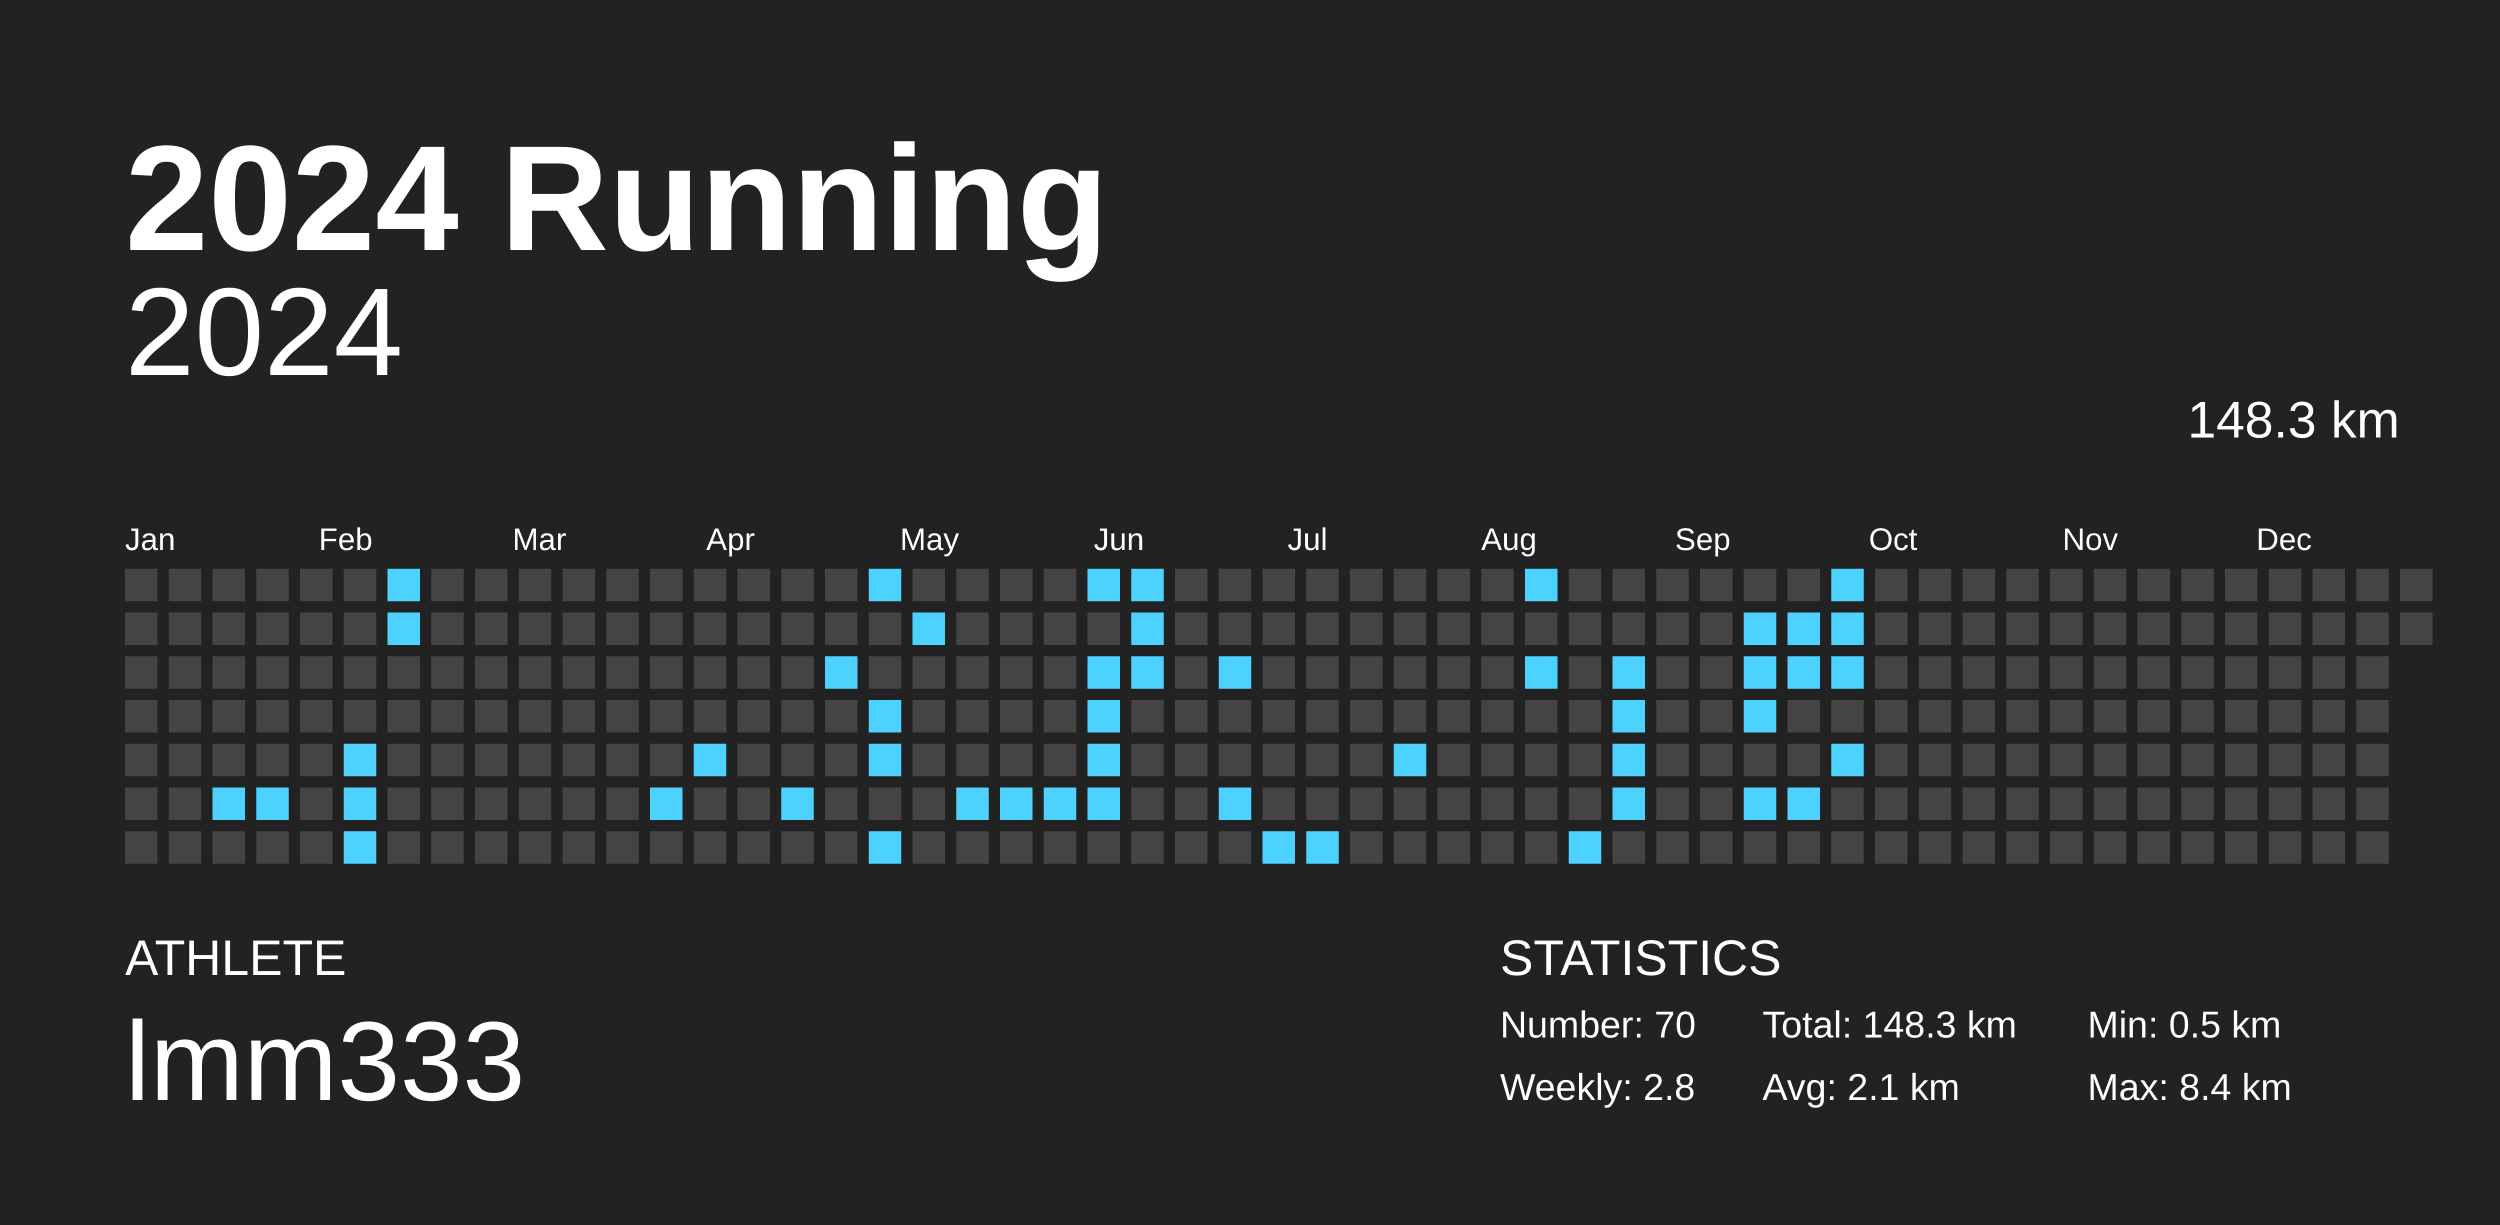
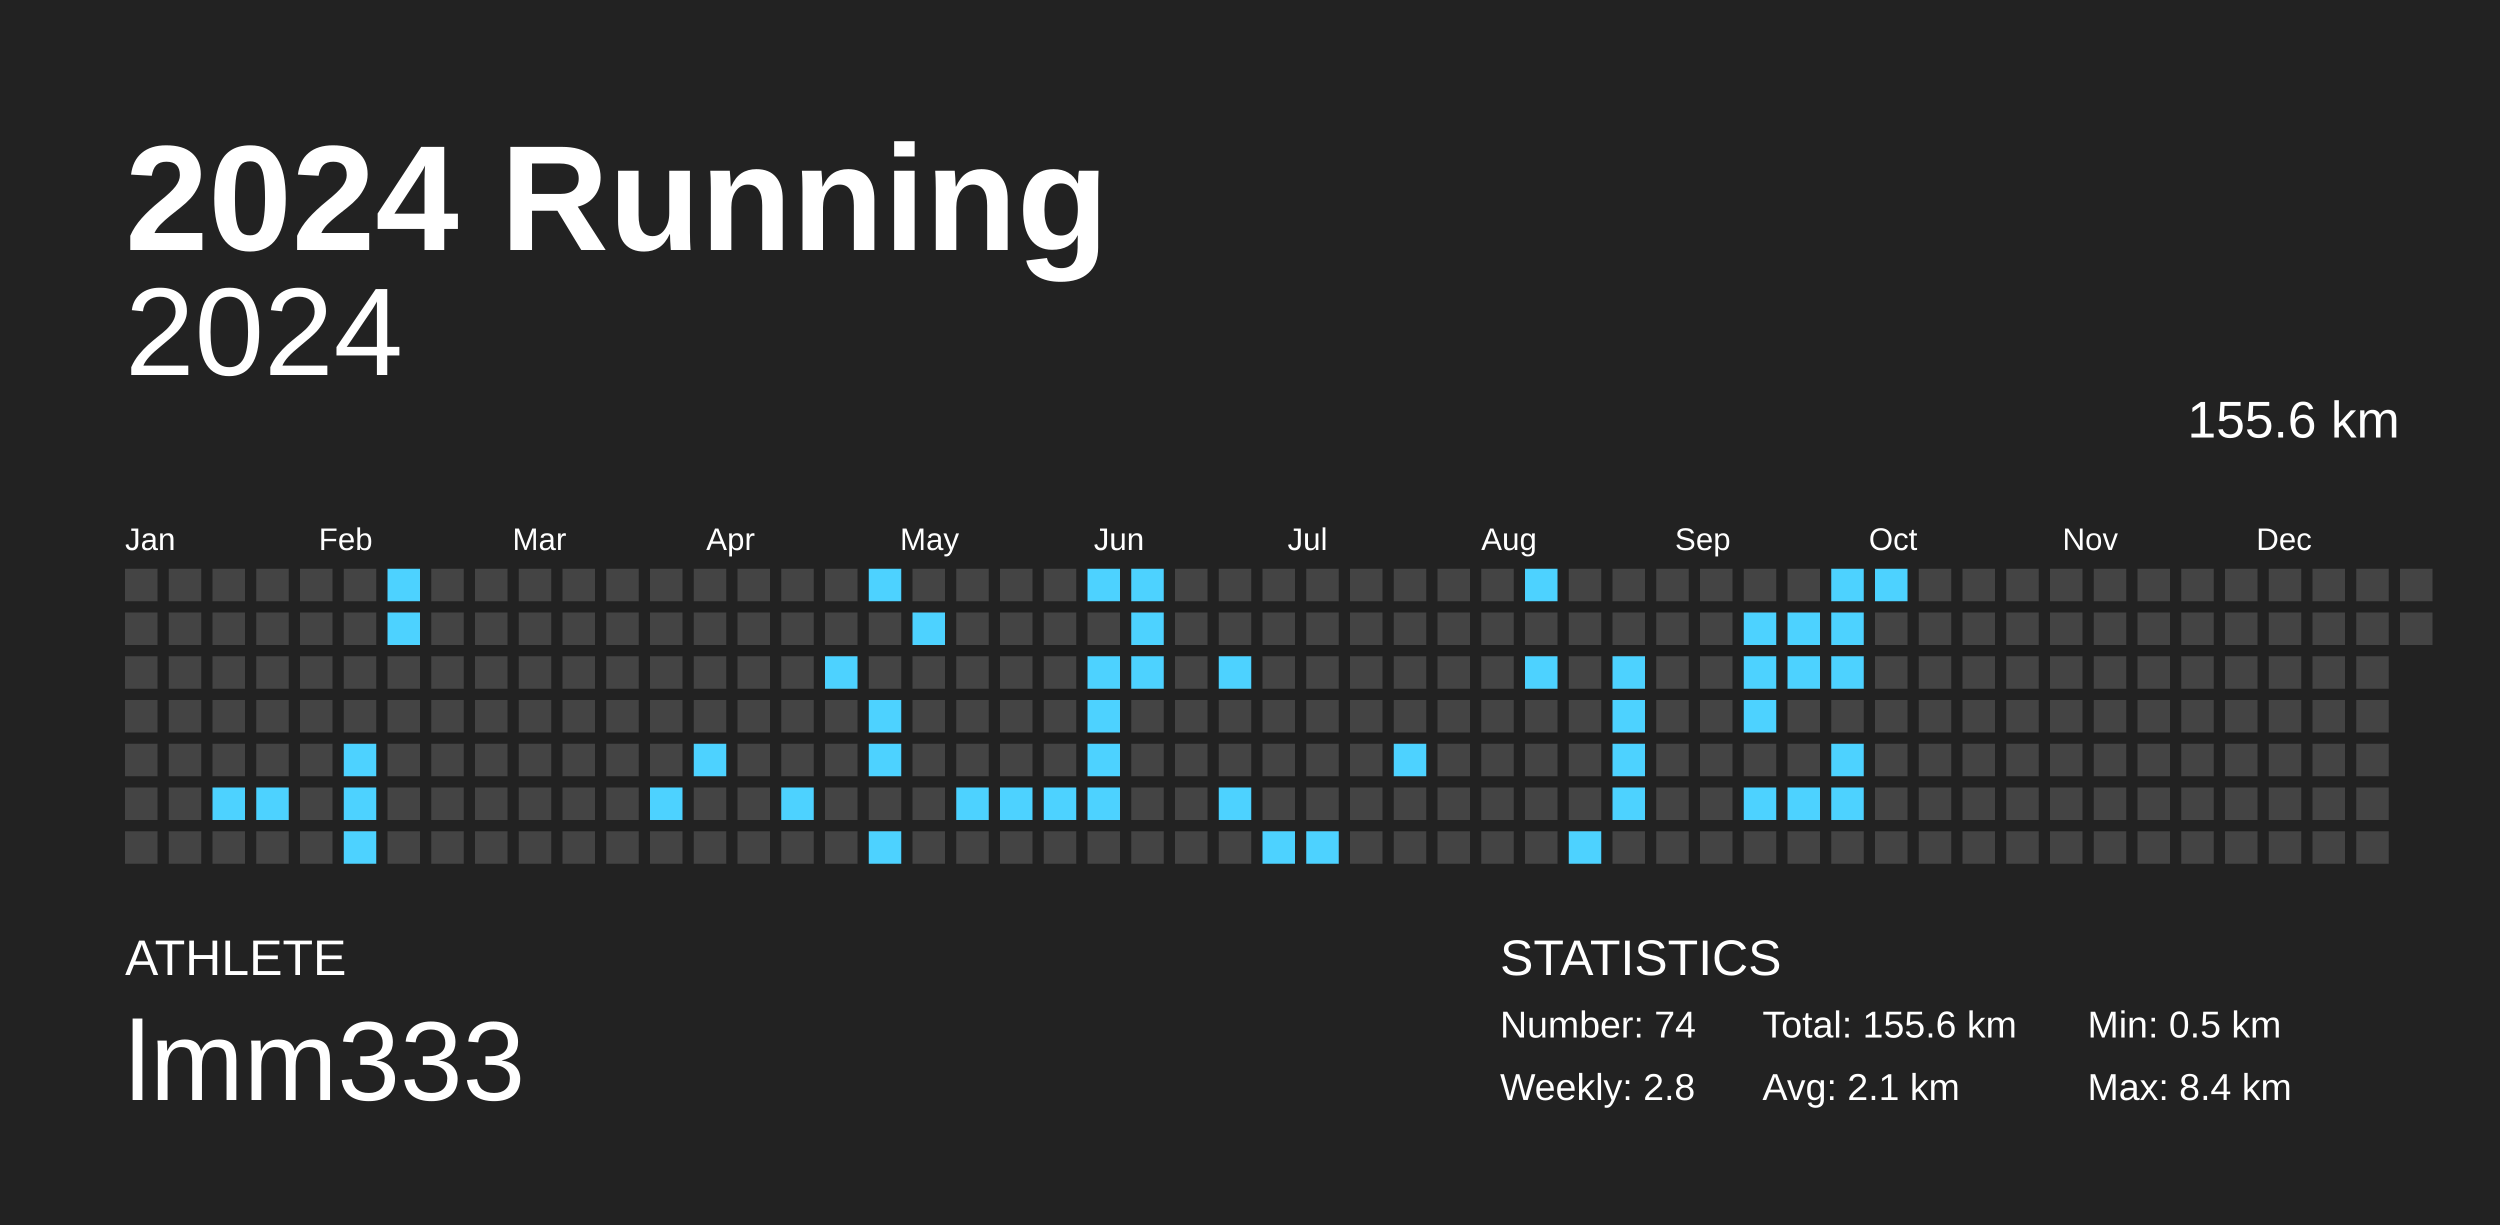
<svg xmlns="http://www.w3.org/2000/svg" baseProfile="full" height="98mm" version="1.1" viewBox="0,0,200,98" width="200mm">
  <defs />
  <rect fill="#222222" height="98" width="200" x="0" y="0" />
  <text fill="#FFFFFF" style="font-size:12px; font-family:Arial; font-weight:bold;" x="10" y="20">2024 Running</text>
  <text fill="#FFFFFF" style="font-size:4px; font-family:Arial" x="10" y="78">ATHLETE</text>
  <text fill="#FFFFFF" style="font-size:9px; font-family:Arial" x="10" y="88">lmm333</text>
  <text fill="#FFFFFF" style="font-size:4px; font-family:Arial" x="120" y="78">STATISTICS</text>
-   <text fill="#FFFFFF" style="font-size:3px; font-family:Arial" x="120" y="83">Number: 70</text>
+   <text fill="#FFFFFF" style="font-size:3px; font-family:Arial" x="120" y="83">Number: 74</text>
  <text fill="#FFFFFF" style="font-size:3px; font-family:Arial" x="120" y="88">Weekly: 2.8</text>
-   <text fill="#FFFFFF" style="font-size:3px; font-family:Arial" x="141" y="83">Total: 148.3 km</text>
+   <text fill="#FFFFFF" style="font-size:3px; font-family:Arial" x="141" y="83">Total: 155.6 km</text>
  <text fill="#FFFFFF" style="font-size:3px; font-family:Arial" x="141" y="88">Avg: 2.1 km</text>
  <text fill="#FFFFFF" style="font-size:3px; font-family:Arial" x="167" y="83">Min: 0.5 km</text>
  <text fill="#FFFFFF" style="font-size:3px; font-family:Arial" x="167" y="88">Max: 8.4 km</text>
  <text alignment-baseline="hanging" fill="#FFFFFF" style="font-size:10.0px; font-family:Arial;" x="10" y="30">2024</text>
-   <text alignment-baseline="hanging" fill="#FFFFFF" style="font-size:4.125px; font-family:Arial;" x="175" y="35">148.3 km</text>
+   <text alignment-baseline="hanging" fill="#FFFFFF" style="font-size:4.125px; font-family:Arial;" x="175" y="35">155.6 km</text>
  <text fill="#FFFFFF" style="font-size:2.5px; font-family:Arial" x="10.0" y="44">Jan</text>
  <text fill="#FFFFFF" style="font-size:2.5px; font-family:Arial" x="25.5" y="44">Feb</text>
  <text fill="#FFFFFF" style="font-size:2.5px; font-family:Arial" x="41.0" y="44">Mar</text>
  <text fill="#FFFFFF" style="font-size:2.5px; font-family:Arial" x="56.5" y="44">Apr</text>
  <text fill="#FFFFFF" style="font-size:2.5px; font-family:Arial" x="72.0" y="44">May</text>
  <text fill="#FFFFFF" style="font-size:2.5px; font-family:Arial" x="87.5" y="44">Jun</text>
  <text fill="#FFFFFF" style="font-size:2.5px; font-family:Arial" x="103.0" y="44">Jul</text>
  <text fill="#FFFFFF" style="font-size:2.5px; font-family:Arial" x="118.5" y="44">Aug</text>
  <text fill="#FFFFFF" style="font-size:2.5px; font-family:Arial" x="134.0" y="44">Sep</text>
  <text fill="#FFFFFF" style="font-size:2.5px; font-family:Arial" x="149.5" y="44">Oct</text>
  <text fill="#FFFFFF" style="font-size:2.5px; font-family:Arial" x="165.0" y="44">Nov</text>
  <text fill="#FFFFFF" style="font-size:2.5px; font-family:Arial" x="180.5" y="44">Dec</text>
  <rect fill="#444444" height="2.6" width="2.6" x="10.0" y="45.5" />
  <rect fill="#444444" height="2.6" width="2.6" x="10.0" y="49.0" />
  <rect fill="#444444" height="2.6" width="2.6" x="10.0" y="52.5" />
  <rect fill="#444444" height="2.6" width="2.6" x="10.0" y="56.0" />
  <rect fill="#444444" height="2.6" width="2.6" x="10.0" y="59.5" />
  <rect fill="#444444" height="2.6" width="2.6" x="10.0" y="63.0" />
  <rect fill="#444444" height="2.6" width="2.6" x="10.0" y="66.5" />
  <rect fill="#444444" height="2.6" width="2.6" x="13.5" y="45.5" />
  <rect fill="#444444" height="2.6" width="2.6" x="13.5" y="49.0" />
  <rect fill="#444444" height="2.6" width="2.6" x="13.5" y="52.5" />
  <rect fill="#444444" height="2.6" width="2.6" x="13.5" y="56.0" />
  <rect fill="#444444" height="2.6" width="2.6" x="13.5" y="59.5" />
  <rect fill="#444444" height="2.6" width="2.6" x="13.5" y="63.0" />
  <rect fill="#444444" height="2.6" width="2.6" x="13.5" y="66.5" />
  <rect fill="#444444" height="2.6" width="2.6" x="17.0" y="45.5" />
  <rect fill="#444444" height="2.6" width="2.6" x="17.0" y="49.0" />
  <rect fill="#444444" height="2.6" width="2.6" x="17.0" y="52.5" />
  <rect fill="#444444" height="2.6" width="2.6" x="17.0" y="56.0" />
  <rect fill="#444444" height="2.6" width="2.6" x="17.0" y="59.5" />
  <rect fill="#4dd2ff" height="2.6" width="2.6" x="17.0" y="63.0" />
  <rect fill="#444444" height="2.6" width="2.6" x="17.0" y="66.5" />
  <rect fill="#444444" height="2.6" width="2.6" x="20.5" y="45.5" />
  <rect fill="#444444" height="2.6" width="2.6" x="20.5" y="49.0" />
  <rect fill="#444444" height="2.6" width="2.6" x="20.5" y="52.5" />
  <rect fill="#444444" height="2.6" width="2.6" x="20.5" y="56.0" />
  <rect fill="#444444" height="2.6" width="2.6" x="20.5" y="59.5" />
  <rect fill="#4dd2ff" height="2.6" width="2.6" x="20.5" y="63.0" />
  <rect fill="#444444" height="2.6" width="2.6" x="20.5" y="66.5" />
  <rect fill="#444444" height="2.6" width="2.6" x="24.0" y="45.5" />
  <rect fill="#444444" height="2.6" width="2.6" x="24.0" y="49.0" />
  <rect fill="#444444" height="2.6" width="2.6" x="24.0" y="52.5" />
  <rect fill="#444444" height="2.6" width="2.6" x="24.0" y="56.0" />
  <rect fill="#444444" height="2.6" width="2.6" x="24.0" y="59.5" />
  <rect fill="#444444" height="2.6" width="2.6" x="24.0" y="63.0" />
  <rect fill="#444444" height="2.6" width="2.6" x="24.0" y="66.5" />
  <rect fill="#444444" height="2.6" width="2.6" x="27.5" y="45.5" />
  <rect fill="#444444" height="2.6" width="2.6" x="27.5" y="49.0" />
  <rect fill="#444444" height="2.6" width="2.6" x="27.5" y="52.5" />
  <rect fill="#444444" height="2.6" width="2.6" x="27.5" y="56.0" />
  <rect fill="#4dd2ff" height="2.6" width="2.6" x="27.5" y="59.5" />
  <rect fill="#4dd2ff" height="2.6" width="2.6" x="27.5" y="63.0" />
  <rect fill="#4dd2ff" height="2.6" width="2.6" x="27.5" y="66.5" />
  <rect fill="#4dd2ff" height="2.6" width="2.6" x="31.0" y="45.5" />
  <rect fill="#4dd2ff" height="2.6" width="2.6" x="31.0" y="49.0" />
  <rect fill="#444444" height="2.6" width="2.6" x="31.0" y="52.5" />
  <rect fill="#444444" height="2.6" width="2.6" x="31.0" y="56.0" />
  <rect fill="#444444" height="2.6" width="2.6" x="31.0" y="59.5" />
  <rect fill="#444444" height="2.6" width="2.6" x="31.0" y="63.0" />
  <rect fill="#444444" height="2.6" width="2.6" x="31.0" y="66.5" />
  <rect fill="#444444" height="2.6" width="2.6" x="34.5" y="45.5" />
  <rect fill="#444444" height="2.6" width="2.6" x="34.5" y="49.0" />
  <rect fill="#444444" height="2.6" width="2.6" x="34.5" y="52.5" />
  <rect fill="#444444" height="2.6" width="2.6" x="34.5" y="56.0" />
  <rect fill="#444444" height="2.6" width="2.6" x="34.5" y="59.5" />
  <rect fill="#444444" height="2.6" width="2.6" x="34.5" y="63.0" />
  <rect fill="#444444" height="2.6" width="2.6" x="34.5" y="66.5" />
  <rect fill="#444444" height="2.6" width="2.6" x="38.0" y="45.5" />
  <rect fill="#444444" height="2.6" width="2.6" x="38.0" y="49.0" />
  <rect fill="#444444" height="2.6" width="2.6" x="38.0" y="52.5" />
  <rect fill="#444444" height="2.6" width="2.6" x="38.0" y="56.0" />
  <rect fill="#444444" height="2.6" width="2.6" x="38.0" y="59.5" />
  <rect fill="#444444" height="2.6" width="2.6" x="38.0" y="63.0" />
  <rect fill="#444444" height="2.6" width="2.6" x="38.0" y="66.5" />
  <rect fill="#444444" height="2.6" width="2.6" x="41.5" y="45.5" />
  <rect fill="#444444" height="2.6" width="2.6" x="41.5" y="49.0" />
  <rect fill="#444444" height="2.6" width="2.6" x="41.5" y="52.5" />
  <rect fill="#444444" height="2.6" width="2.6" x="41.5" y="56.0" />
  <rect fill="#444444" height="2.6" width="2.6" x="41.5" y="59.5" />
  <rect fill="#444444" height="2.6" width="2.6" x="41.5" y="63.0" />
  <rect fill="#444444" height="2.6" width="2.6" x="41.5" y="66.5" />
  <rect fill="#444444" height="2.6" width="2.6" x="45.0" y="45.5" />
  <rect fill="#444444" height="2.6" width="2.6" x="45.0" y="49.0" />
  <rect fill="#444444" height="2.6" width="2.6" x="45.0" y="52.5" />
  <rect fill="#444444" height="2.6" width="2.6" x="45.0" y="56.0" />
  <rect fill="#444444" height="2.6" width="2.6" x="45.0" y="59.5" />
  <rect fill="#444444" height="2.6" width="2.6" x="45.0" y="63.0" />
  <rect fill="#444444" height="2.6" width="2.6" x="45.0" y="66.5" />
  <rect fill="#444444" height="2.6" width="2.6" x="48.5" y="45.5" />
  <rect fill="#444444" height="2.6" width="2.6" x="48.5" y="49.0" />
  <rect fill="#444444" height="2.6" width="2.6" x="48.5" y="52.5" />
  <rect fill="#444444" height="2.6" width="2.6" x="48.5" y="56.0" />
  <rect fill="#444444" height="2.6" width="2.6" x="48.5" y="59.5" />
  <rect fill="#444444" height="2.6" width="2.6" x="48.5" y="63.0" />
  <rect fill="#444444" height="2.6" width="2.6" x="48.5" y="66.5" />
  <rect fill="#444444" height="2.6" width="2.6" x="52.0" y="45.5" />
  <rect fill="#444444" height="2.6" width="2.6" x="52.0" y="49.0" />
  <rect fill="#444444" height="2.6" width="2.6" x="52.0" y="52.5" />
  <rect fill="#444444" height="2.6" width="2.6" x="52.0" y="56.0" />
  <rect fill="#444444" height="2.6" width="2.6" x="52.0" y="59.5" />
  <rect fill="#4dd2ff" height="2.6" width="2.6" x="52.0" y="63.0" />
  <rect fill="#444444" height="2.6" width="2.6" x="52.0" y="66.5" />
  <rect fill="#444444" height="2.6" width="2.6" x="55.5" y="45.5" />
  <rect fill="#444444" height="2.6" width="2.6" x="55.5" y="49.0" />
  <rect fill="#444444" height="2.6" width="2.6" x="55.5" y="52.5" />
  <rect fill="#444444" height="2.6" width="2.6" x="55.5" y="56.0" />
  <rect fill="#4dd2ff" height="2.6" width="2.6" x="55.5" y="59.5" />
  <rect fill="#444444" height="2.6" width="2.6" x="55.5" y="63.0" />
  <rect fill="#444444" height="2.6" width="2.6" x="55.5" y="66.5" />
  <rect fill="#444444" height="2.6" width="2.6" x="59.0" y="45.5" />
  <rect fill="#444444" height="2.6" width="2.6" x="59.0" y="49.0" />
  <rect fill="#444444" height="2.6" width="2.6" x="59.0" y="52.5" />
  <rect fill="#444444" height="2.6" width="2.6" x="59.0" y="56.0" />
  <rect fill="#444444" height="2.6" width="2.6" x="59.0" y="59.5" />
  <rect fill="#444444" height="2.6" width="2.6" x="59.0" y="63.0" />
  <rect fill="#444444" height="2.6" width="2.6" x="59.0" y="66.5" />
  <rect fill="#444444" height="2.6" width="2.6" x="62.5" y="45.5" />
  <rect fill="#444444" height="2.6" width="2.6" x="62.5" y="49.0" />
  <rect fill="#444444" height="2.6" width="2.6" x="62.5" y="52.5" />
  <rect fill="#444444" height="2.6" width="2.6" x="62.5" y="56.0" />
  <rect fill="#444444" height="2.6" width="2.6" x="62.5" y="59.5" />
  <rect fill="#4dd2ff" height="2.6" width="2.6" x="62.5" y="63.0" />
  <rect fill="#444444" height="2.6" width="2.6" x="62.5" y="66.5" />
  <rect fill="#444444" height="2.6" width="2.6" x="66.0" y="45.5" />
  <rect fill="#444444" height="2.6" width="2.6" x="66.0" y="49.0" />
  <rect fill="#4dd2ff" height="2.6" width="2.6" x="66.0" y="52.5" />
  <rect fill="#444444" height="2.6" width="2.6" x="66.0" y="56.0" />
  <rect fill="#444444" height="2.6" width="2.6" x="66.0" y="59.5" />
  <rect fill="#444444" height="2.6" width="2.6" x="66.0" y="63.0" />
  <rect fill="#444444" height="2.6" width="2.6" x="66.0" y="66.5" />
  <rect fill="#4dd2ff" height="2.6" width="2.6" x="69.5" y="45.5" />
  <rect fill="#444444" height="2.6" width="2.6" x="69.5" y="49.0" />
  <rect fill="#444444" height="2.6" width="2.6" x="69.5" y="52.5" />
  <rect fill="#4dd2ff" height="2.6" width="2.6" x="69.5" y="56.0" />
  <rect fill="#4dd2ff" height="2.6" width="2.6" x="69.5" y="59.5" />
  <rect fill="#444444" height="2.6" width="2.6" x="69.5" y="63.0" />
  <rect fill="#4dd2ff" height="2.6" width="2.6" x="69.5" y="66.5" />
  <rect fill="#444444" height="2.6" width="2.6" x="73.0" y="45.5" />
  <rect fill="#4dd2ff" height="2.6" width="2.6" x="73.0" y="49.0" />
  <rect fill="#444444" height="2.6" width="2.6" x="73.0" y="52.5" />
  <rect fill="#444444" height="2.6" width="2.6" x="73.0" y="56.0" />
  <rect fill="#444444" height="2.6" width="2.6" x="73.0" y="59.5" />
  <rect fill="#444444" height="2.6" width="2.6" x="73.0" y="63.0" />
  <rect fill="#444444" height="2.6" width="2.6" x="73.0" y="66.5" />
  <rect fill="#444444" height="2.6" width="2.6" x="76.5" y="45.5" />
  <rect fill="#444444" height="2.6" width="2.6" x="76.5" y="49.0" />
  <rect fill="#444444" height="2.6" width="2.6" x="76.5" y="52.5" />
  <rect fill="#444444" height="2.6" width="2.6" x="76.5" y="56.0" />
  <rect fill="#444444" height="2.6" width="2.6" x="76.5" y="59.5" />
  <rect fill="#4dd2ff" height="2.6" width="2.6" x="76.5" y="63.0" />
  <rect fill="#444444" height="2.6" width="2.6" x="76.5" y="66.5" />
  <rect fill="#444444" height="2.6" width="2.6" x="80.0" y="45.5" />
  <rect fill="#444444" height="2.6" width="2.6" x="80.0" y="49.0" />
  <rect fill="#444444" height="2.6" width="2.6" x="80.0" y="52.5" />
  <rect fill="#444444" height="2.6" width="2.6" x="80.0" y="56.0" />
  <rect fill="#444444" height="2.6" width="2.6" x="80.0" y="59.5" />
  <rect fill="#4dd2ff" height="2.6" width="2.6" x="80.0" y="63.0" />
  <rect fill="#444444" height="2.6" width="2.6" x="80.0" y="66.5" />
  <rect fill="#444444" height="2.6" width="2.6" x="83.5" y="45.5" />
  <rect fill="#444444" height="2.6" width="2.6" x="83.5" y="49.0" />
  <rect fill="#444444" height="2.6" width="2.6" x="83.5" y="52.5" />
  <rect fill="#444444" height="2.6" width="2.6" x="83.5" y="56.0" />
  <rect fill="#444444" height="2.6" width="2.6" x="83.5" y="59.5" />
  <rect fill="#4dd2ff" height="2.6" width="2.6" x="83.5" y="63.0" />
  <rect fill="#444444" height="2.6" width="2.6" x="83.5" y="66.5" />
  <rect fill="#4dd2ff" height="2.6" width="2.6" x="87.0" y="45.5" />
  <rect fill="#444444" height="2.6" width="2.6" x="87.0" y="49.0" />
  <rect fill="#4dd2ff" height="2.6" width="2.6" x="87.0" y="52.5" />
  <rect fill="#4dd2ff" height="2.6" width="2.6" x="87.0" y="56.0" />
  <rect fill="#4dd2ff" height="2.6" width="2.6" x="87.0" y="59.5" />
  <rect fill="#4dd2ff" height="2.6" width="2.6" x="87.0" y="63.0" />
  <rect fill="#444444" height="2.6" width="2.6" x="87.0" y="66.5" />
  <rect fill="#4dd2ff" height="2.6" width="2.6" x="90.5" y="45.5" />
  <rect fill="#4dd2ff" height="2.6" width="2.6" x="90.5" y="49.0" />
  <rect fill="#4dd2ff" height="2.6" width="2.6" x="90.5" y="52.5" />
  <rect fill="#444444" height="2.6" width="2.6" x="90.5" y="56.0" />
  <rect fill="#444444" height="2.6" width="2.6" x="90.5" y="59.5" />
  <rect fill="#444444" height="2.6" width="2.6" x="90.5" y="63.0" />
  <rect fill="#444444" height="2.6" width="2.6" x="90.5" y="66.5" />
  <rect fill="#444444" height="2.6" width="2.6" x="94.0" y="45.5" />
  <rect fill="#444444" height="2.6" width="2.6" x="94.0" y="49.0" />
  <rect fill="#444444" height="2.6" width="2.6" x="94.0" y="52.5" />
  <rect fill="#444444" height="2.6" width="2.6" x="94.0" y="56.0" />
  <rect fill="#444444" height="2.6" width="2.6" x="94.0" y="59.5" />
  <rect fill="#444444" height="2.6" width="2.6" x="94.0" y="63.0" />
  <rect fill="#444444" height="2.6" width="2.6" x="94.0" y="66.5" />
  <rect fill="#444444" height="2.6" width="2.6" x="97.5" y="45.5" />
  <rect fill="#444444" height="2.6" width="2.6" x="97.5" y="49.0" />
  <rect fill="#4dd2ff" height="2.6" width="2.6" x="97.5" y="52.5" />
  <rect fill="#444444" height="2.6" width="2.6" x="97.5" y="56.0" />
  <rect fill="#444444" height="2.6" width="2.6" x="97.5" y="59.5" />
  <rect fill="#4dd2ff" height="2.6" width="2.6" x="97.5" y="63.0" />
  <rect fill="#444444" height="2.6" width="2.6" x="97.5" y="66.5" />
  <rect fill="#444444" height="2.6" width="2.6" x="101.0" y="45.5" />
  <rect fill="#444444" height="2.6" width="2.6" x="101.0" y="49.0" />
  <rect fill="#444444" height="2.6" width="2.6" x="101.0" y="52.5" />
  <rect fill="#444444" height="2.6" width="2.6" x="101.0" y="56.0" />
  <rect fill="#444444" height="2.6" width="2.6" x="101.0" y="59.5" />
  <rect fill="#444444" height="2.6" width="2.6" x="101.0" y="63.0" />
  <rect fill="#4dd2ff" height="2.6" width="2.6" x="101.0" y="66.5" />
  <rect fill="#444444" height="2.6" width="2.6" x="104.5" y="45.5" />
  <rect fill="#444444" height="2.6" width="2.6" x="104.5" y="49.0" />
  <rect fill="#444444" height="2.6" width="2.6" x="104.5" y="52.5" />
  <rect fill="#444444" height="2.6" width="2.6" x="104.5" y="56.0" />
  <rect fill="#444444" height="2.6" width="2.6" x="104.5" y="59.5" />
  <rect fill="#444444" height="2.6" width="2.6" x="104.5" y="63.0" />
  <rect fill="#4dd2ff" height="2.6" width="2.6" x="104.5" y="66.5" />
  <rect fill="#444444" height="2.6" width="2.6" x="108.0" y="45.5" />
  <rect fill="#444444" height="2.6" width="2.6" x="108.0" y="49.0" />
  <rect fill="#444444" height="2.6" width="2.6" x="108.0" y="52.5" />
  <rect fill="#444444" height="2.6" width="2.6" x="108.0" y="56.0" />
  <rect fill="#444444" height="2.6" width="2.6" x="108.0" y="59.5" />
  <rect fill="#444444" height="2.6" width="2.6" x="108.0" y="63.0" />
  <rect fill="#444444" height="2.6" width="2.6" x="108.0" y="66.5" />
  <rect fill="#444444" height="2.6" width="2.6" x="111.5" y="45.5" />
  <rect fill="#444444" height="2.6" width="2.6" x="111.5" y="49.0" />
  <rect fill="#444444" height="2.6" width="2.6" x="111.5" y="52.5" />
  <rect fill="#444444" height="2.6" width="2.6" x="111.5" y="56.0" />
  <rect fill="#4dd2ff" height="2.6" width="2.6" x="111.5" y="59.5" />
  <rect fill="#444444" height="2.6" width="2.6" x="111.5" y="63.0" />
  <rect fill="#444444" height="2.6" width="2.6" x="111.5" y="66.5" />
  <rect fill="#444444" height="2.6" width="2.6" x="115.0" y="45.5" />
  <rect fill="#444444" height="2.6" width="2.6" x="115.0" y="49.0" />
  <rect fill="#444444" height="2.6" width="2.6" x="115.0" y="52.5" />
  <rect fill="#444444" height="2.6" width="2.6" x="115.0" y="56.0" />
  <rect fill="#444444" height="2.6" width="2.6" x="115.0" y="59.5" />
  <rect fill="#444444" height="2.6" width="2.6" x="115.0" y="63.0" />
  <rect fill="#444444" height="2.6" width="2.6" x="115.0" y="66.5" />
  <rect fill="#444444" height="2.6" width="2.6" x="118.5" y="45.5" />
  <rect fill="#444444" height="2.6" width="2.6" x="118.5" y="49.0" />
  <rect fill="#444444" height="2.6" width="2.6" x="118.5" y="52.5" />
  <rect fill="#444444" height="2.6" width="2.6" x="118.5" y="56.0" />
  <rect fill="#444444" height="2.6" width="2.6" x="118.5" y="59.5" />
  <rect fill="#444444" height="2.6" width="2.6" x="118.5" y="63.0" />
  <rect fill="#444444" height="2.6" width="2.6" x="118.5" y="66.5" />
  <rect fill="#4dd2ff" height="2.6" width="2.6" x="122.0" y="45.5" />
  <rect fill="#444444" height="2.6" width="2.6" x="122.0" y="49.0" />
  <rect fill="#4dd2ff" height="2.6" width="2.6" x="122.0" y="52.5" />
  <rect fill="#444444" height="2.6" width="2.6" x="122.0" y="56.0" />
  <rect fill="#444444" height="2.6" width="2.6" x="122.0" y="59.5" />
  <rect fill="#444444" height="2.6" width="2.6" x="122.0" y="63.0" />
  <rect fill="#444444" height="2.6" width="2.6" x="122.0" y="66.5" />
  <rect fill="#444444" height="2.6" width="2.6" x="125.5" y="45.5" />
  <rect fill="#444444" height="2.6" width="2.6" x="125.5" y="49.0" />
  <rect fill="#444444" height="2.6" width="2.6" x="125.5" y="52.5" />
  <rect fill="#444444" height="2.6" width="2.6" x="125.5" y="56.0" />
  <rect fill="#444444" height="2.6" width="2.6" x="125.5" y="59.5" />
  <rect fill="#444444" height="2.6" width="2.6" x="125.5" y="63.0" />
  <rect fill="#4dd2ff" height="2.6" width="2.6" x="125.5" y="66.5" />
  <rect fill="#444444" height="2.6" width="2.6" x="129.0" y="45.5" />
  <rect fill="#444444" height="2.6" width="2.6" x="129.0" y="49.0" />
  <rect fill="#4dd2ff" height="2.6" width="2.6" x="129.0" y="52.5" />
  <rect fill="#4dd2ff" height="2.6" width="2.6" x="129.0" y="56.0" />
  <rect fill="#4dd2ff" height="2.6" width="2.6" x="129.0" y="59.5" />
  <rect fill="#4dd2ff" height="2.6" width="2.6" x="129.0" y="63.0" />
  <rect fill="#444444" height="2.6" width="2.6" x="129.0" y="66.5" />
  <rect fill="#444444" height="2.6" width="2.6" x="132.5" y="45.5" />
  <rect fill="#444444" height="2.6" width="2.6" x="132.5" y="49.0" />
  <rect fill="#444444" height="2.6" width="2.6" x="132.5" y="52.5" />
  <rect fill="#444444" height="2.6" width="2.6" x="132.5" y="56.0" />
  <rect fill="#444444" height="2.6" width="2.6" x="132.5" y="59.5" />
  <rect fill="#444444" height="2.6" width="2.6" x="132.5" y="63.0" />
  <rect fill="#444444" height="2.6" width="2.6" x="132.5" y="66.5" />
  <rect fill="#444444" height="2.6" width="2.6" x="136.0" y="45.5" />
  <rect fill="#444444" height="2.6" width="2.6" x="136.0" y="49.0" />
  <rect fill="#444444" height="2.6" width="2.6" x="136.0" y="52.5" />
  <rect fill="#444444" height="2.6" width="2.6" x="136.0" y="56.0" />
  <rect fill="#444444" height="2.6" width="2.6" x="136.0" y="59.5" />
  <rect fill="#444444" height="2.6" width="2.6" x="136.0" y="63.0" />
  <rect fill="#444444" height="2.6" width="2.6" x="136.0" y="66.5" />
  <rect fill="#444444" height="2.6" width="2.6" x="139.5" y="45.5" />
  <rect fill="#4dd2ff" height="2.6" width="2.6" x="139.5" y="49.0" />
  <rect fill="#4dd2ff" height="2.6" width="2.6" x="139.5" y="52.5" />
  <rect fill="#4dd2ff" height="2.6" width="2.6" x="139.5" y="56.0" />
  <rect fill="#444444" height="2.6" width="2.6" x="139.5" y="59.5" />
  <rect fill="#4dd2ff" height="2.6" width="2.6" x="139.5" y="63.0" />
  <rect fill="#444444" height="2.6" width="2.6" x="139.5" y="66.5" />
  <rect fill="#444444" height="2.6" width="2.6" x="143.0" y="45.5" />
  <rect fill="#4dd2ff" height="2.6" width="2.6" x="143.0" y="49.0" />
  <rect fill="#4dd2ff" height="2.6" width="2.6" x="143.0" y="52.5" />
  <rect fill="#444444" height="2.6" width="2.6" x="143.0" y="56.0" />
  <rect fill="#444444" height="2.6" width="2.6" x="143.0" y="59.5" />
  <rect fill="#4dd2ff" height="2.6" width="2.6" x="143.0" y="63.0" />
  <rect fill="#444444" height="2.6" width="2.6" x="143.0" y="66.5" />
  <rect fill="#4dd2ff" height="2.6" width="2.6" x="146.5" y="45.5" />
  <rect fill="#4dd2ff" height="2.6" width="2.6" x="146.5" y="49.0" />
  <rect fill="#4dd2ff" height="2.6" width="2.6" x="146.5" y="52.5" />
  <rect fill="#444444" height="2.6" width="2.6" x="146.5" y="56.0" />
  <rect fill="#4dd2ff" height="2.6" width="2.6" x="146.5" y="59.5" />
-   <rect fill="#444444" height="2.6" width="2.6" x="146.5" y="63.0" />
+   <rect fill="#4dd2ff" height="2.6" width="2.6" x="146.5" y="63.0" />
  <rect fill="#444444" height="2.6" width="2.6" x="146.5" y="66.5" />
-   <rect fill="#444444" height="2.6" width="2.6" x="150.0" y="45.5" />
+   <rect fill="#4dd2ff" height="2.6" width="2.6" x="150.0" y="45.5" />
  <rect fill="#444444" height="2.6" width="2.6" x="150.0" y="49.0" />
  <rect fill="#444444" height="2.6" width="2.6" x="150.0" y="52.5" />
  <rect fill="#444444" height="2.6" width="2.6" x="150.0" y="56.0" />
  <rect fill="#444444" height="2.6" width="2.6" x="150.0" y="59.5" />
  <rect fill="#444444" height="2.6" width="2.6" x="150.0" y="63.0" />
  <rect fill="#444444" height="2.6" width="2.6" x="150.0" y="66.5" />
  <rect fill="#444444" height="2.6" width="2.6" x="153.5" y="45.5" />
  <rect fill="#444444" height="2.6" width="2.6" x="153.5" y="49.0" />
  <rect fill="#444444" height="2.6" width="2.6" x="153.5" y="52.5" />
  <rect fill="#444444" height="2.6" width="2.6" x="153.5" y="56.0" />
  <rect fill="#444444" height="2.6" width="2.6" x="153.5" y="59.5" />
  <rect fill="#444444" height="2.6" width="2.6" x="153.5" y="63.0" />
  <rect fill="#444444" height="2.6" width="2.6" x="153.5" y="66.5" />
  <rect fill="#444444" height="2.6" width="2.6" x="157.0" y="45.5" />
  <rect fill="#444444" height="2.6" width="2.6" x="157.0" y="49.0" />
  <rect fill="#444444" height="2.6" width="2.6" x="157.0" y="52.5" />
  <rect fill="#444444" height="2.6" width="2.6" x="157.0" y="56.0" />
  <rect fill="#444444" height="2.6" width="2.6" x="157.0" y="59.5" />
  <rect fill="#444444" height="2.6" width="2.6" x="157.0" y="63.0" />
  <rect fill="#444444" height="2.6" width="2.6" x="157.0" y="66.5" />
  <rect fill="#444444" height="2.6" width="2.6" x="160.5" y="45.5" />
  <rect fill="#444444" height="2.6" width="2.6" x="160.5" y="49.0" />
  <rect fill="#444444" height="2.6" width="2.6" x="160.5" y="52.5" />
  <rect fill="#444444" height="2.6" width="2.6" x="160.5" y="56.0" />
  <rect fill="#444444" height="2.6" width="2.6" x="160.5" y="59.5" />
  <rect fill="#444444" height="2.6" width="2.6" x="160.5" y="63.0" />
  <rect fill="#444444" height="2.6" width="2.6" x="160.5" y="66.5" />
  <rect fill="#444444" height="2.6" width="2.6" x="164.0" y="45.5" />
  <rect fill="#444444" height="2.6" width="2.6" x="164.0" y="49.0" />
  <rect fill="#444444" height="2.6" width="2.6" x="164.0" y="52.5" />
  <rect fill="#444444" height="2.6" width="2.6" x="164.0" y="56.0" />
  <rect fill="#444444" height="2.6" width="2.6" x="164.0" y="59.5" />
  <rect fill="#444444" height="2.6" width="2.6" x="164.0" y="63.0" />
  <rect fill="#444444" height="2.6" width="2.6" x="164.0" y="66.5" />
  <rect fill="#444444" height="2.6" width="2.6" x="167.5" y="45.5" />
  <rect fill="#444444" height="2.6" width="2.6" x="167.5" y="49.0" />
  <rect fill="#444444" height="2.6" width="2.6" x="167.5" y="52.5" />
  <rect fill="#444444" height="2.6" width="2.6" x="167.5" y="56.0" />
  <rect fill="#444444" height="2.6" width="2.6" x="167.5" y="59.5" />
  <rect fill="#444444" height="2.6" width="2.6" x="167.5" y="63.0" />
  <rect fill="#444444" height="2.6" width="2.6" x="167.5" y="66.5" />
  <rect fill="#444444" height="2.6" width="2.6" x="171.0" y="45.5" />
  <rect fill="#444444" height="2.6" width="2.6" x="171.0" y="49.0" />
  <rect fill="#444444" height="2.6" width="2.6" x="171.0" y="52.5" />
  <rect fill="#444444" height="2.6" width="2.6" x="171.0" y="56.0" />
  <rect fill="#444444" height="2.6" width="2.6" x="171.0" y="59.5" />
  <rect fill="#444444" height="2.6" width="2.6" x="171.0" y="63.0" />
  <rect fill="#444444" height="2.6" width="2.6" x="171.0" y="66.5" />
  <rect fill="#444444" height="2.6" width="2.6" x="174.5" y="45.5" />
  <rect fill="#444444" height="2.6" width="2.6" x="174.5" y="49.0" />
  <rect fill="#444444" height="2.6" width="2.6" x="174.5" y="52.5" />
  <rect fill="#444444" height="2.6" width="2.6" x="174.5" y="56.0" />
  <rect fill="#444444" height="2.6" width="2.6" x="174.5" y="59.5" />
  <rect fill="#444444" height="2.6" width="2.6" x="174.5" y="63.0" />
  <rect fill="#444444" height="2.6" width="2.6" x="174.5" y="66.5" />
  <rect fill="#444444" height="2.6" width="2.6" x="178.0" y="45.5" />
  <rect fill="#444444" height="2.6" width="2.6" x="178.0" y="49.0" />
  <rect fill="#444444" height="2.6" width="2.6" x="178.0" y="52.5" />
  <rect fill="#444444" height="2.6" width="2.6" x="178.0" y="56.0" />
  <rect fill="#444444" height="2.6" width="2.6" x="178.0" y="59.5" />
  <rect fill="#444444" height="2.6" width="2.6" x="178.0" y="63.0" />
  <rect fill="#444444" height="2.6" width="2.6" x="178.0" y="66.5" />
  <rect fill="#444444" height="2.6" width="2.6" x="181.5" y="45.5" />
  <rect fill="#444444" height="2.6" width="2.6" x="181.5" y="49.0" />
  <rect fill="#444444" height="2.6" width="2.6" x="181.5" y="52.5" />
  <rect fill="#444444" height="2.6" width="2.6" x="181.5" y="56.0" />
  <rect fill="#444444" height="2.6" width="2.6" x="181.5" y="59.5" />
  <rect fill="#444444" height="2.6" width="2.6" x="181.5" y="63.0" />
  <rect fill="#444444" height="2.6" width="2.6" x="181.5" y="66.5" />
  <rect fill="#444444" height="2.6" width="2.6" x="185.0" y="45.5" />
  <rect fill="#444444" height="2.6" width="2.6" x="185.0" y="49.0" />
  <rect fill="#444444" height="2.6" width="2.6" x="185.0" y="52.5" />
  <rect fill="#444444" height="2.6" width="2.6" x="185.0" y="56.0" />
  <rect fill="#444444" height="2.6" width="2.6" x="185.0" y="59.5" />
  <rect fill="#444444" height="2.6" width="2.6" x="185.0" y="63.0" />
  <rect fill="#444444" height="2.6" width="2.6" x="185.0" y="66.5" />
  <rect fill="#444444" height="2.6" width="2.6" x="188.5" y="45.5" />
  <rect fill="#444444" height="2.6" width="2.6" x="188.5" y="49.0" />
  <rect fill="#444444" height="2.6" width="2.6" x="188.5" y="52.5" />
  <rect fill="#444444" height="2.6" width="2.6" x="188.5" y="56.0" />
  <rect fill="#444444" height="2.6" width="2.6" x="188.5" y="59.5" />
  <rect fill="#444444" height="2.6" width="2.6" x="188.5" y="63.0" />
  <rect fill="#444444" height="2.6" width="2.6" x="188.5" y="66.5" />
  <rect fill="#444444" height="2.6" width="2.6" x="192.0" y="45.5" />
  <rect fill="#444444" height="2.6" width="2.6" x="192.0" y="49.0" />
</svg>
